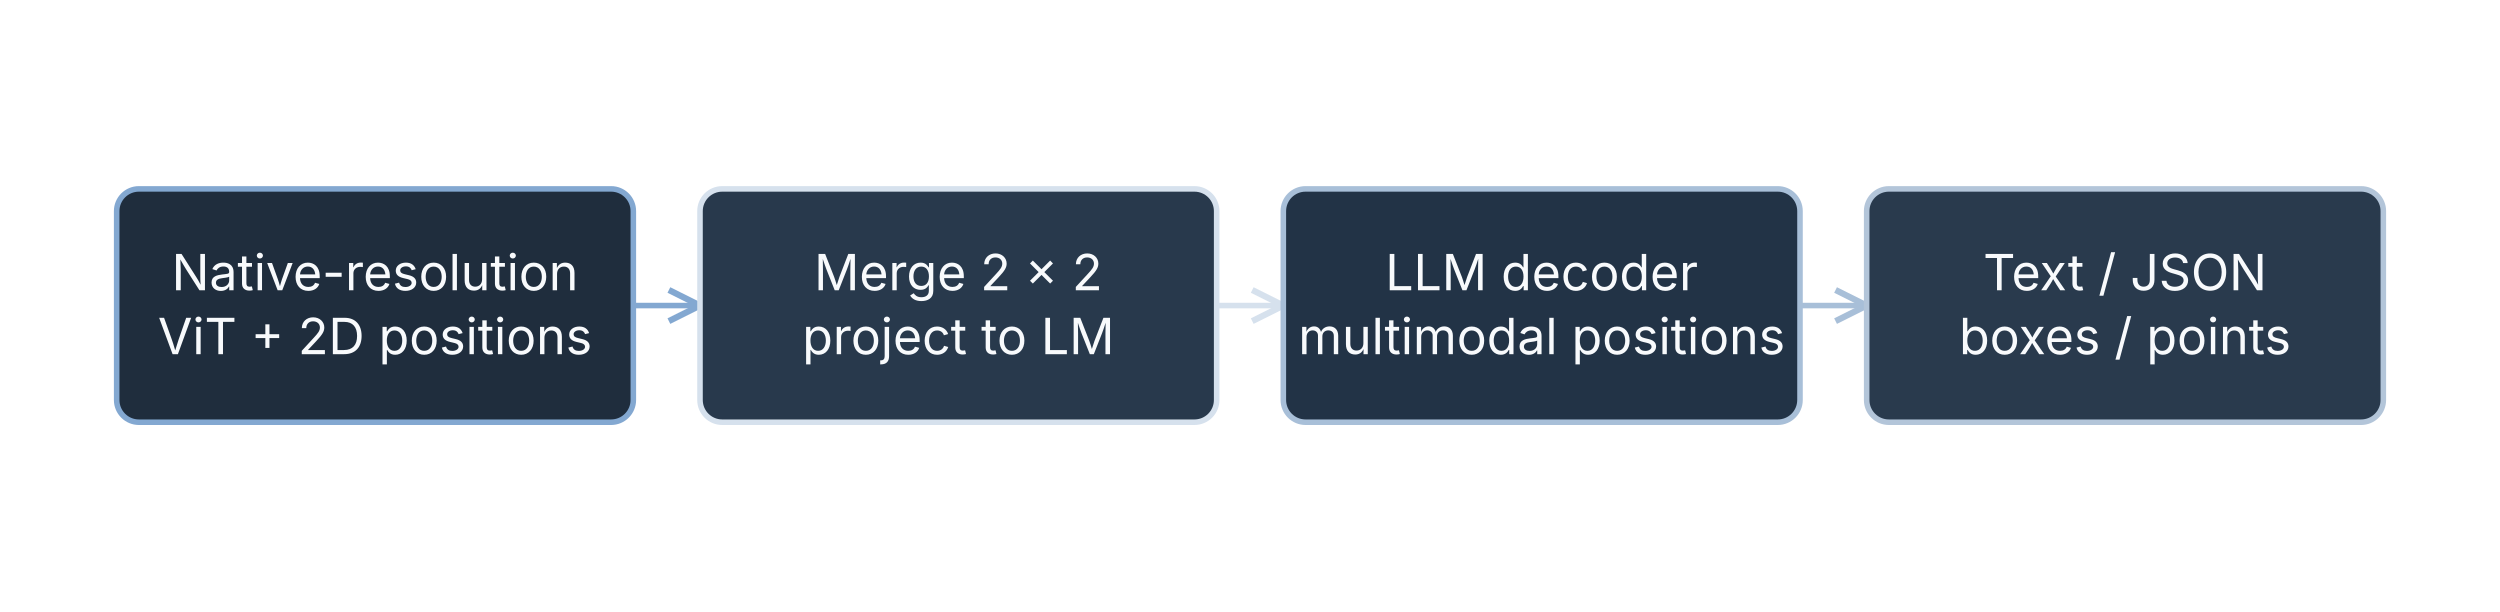
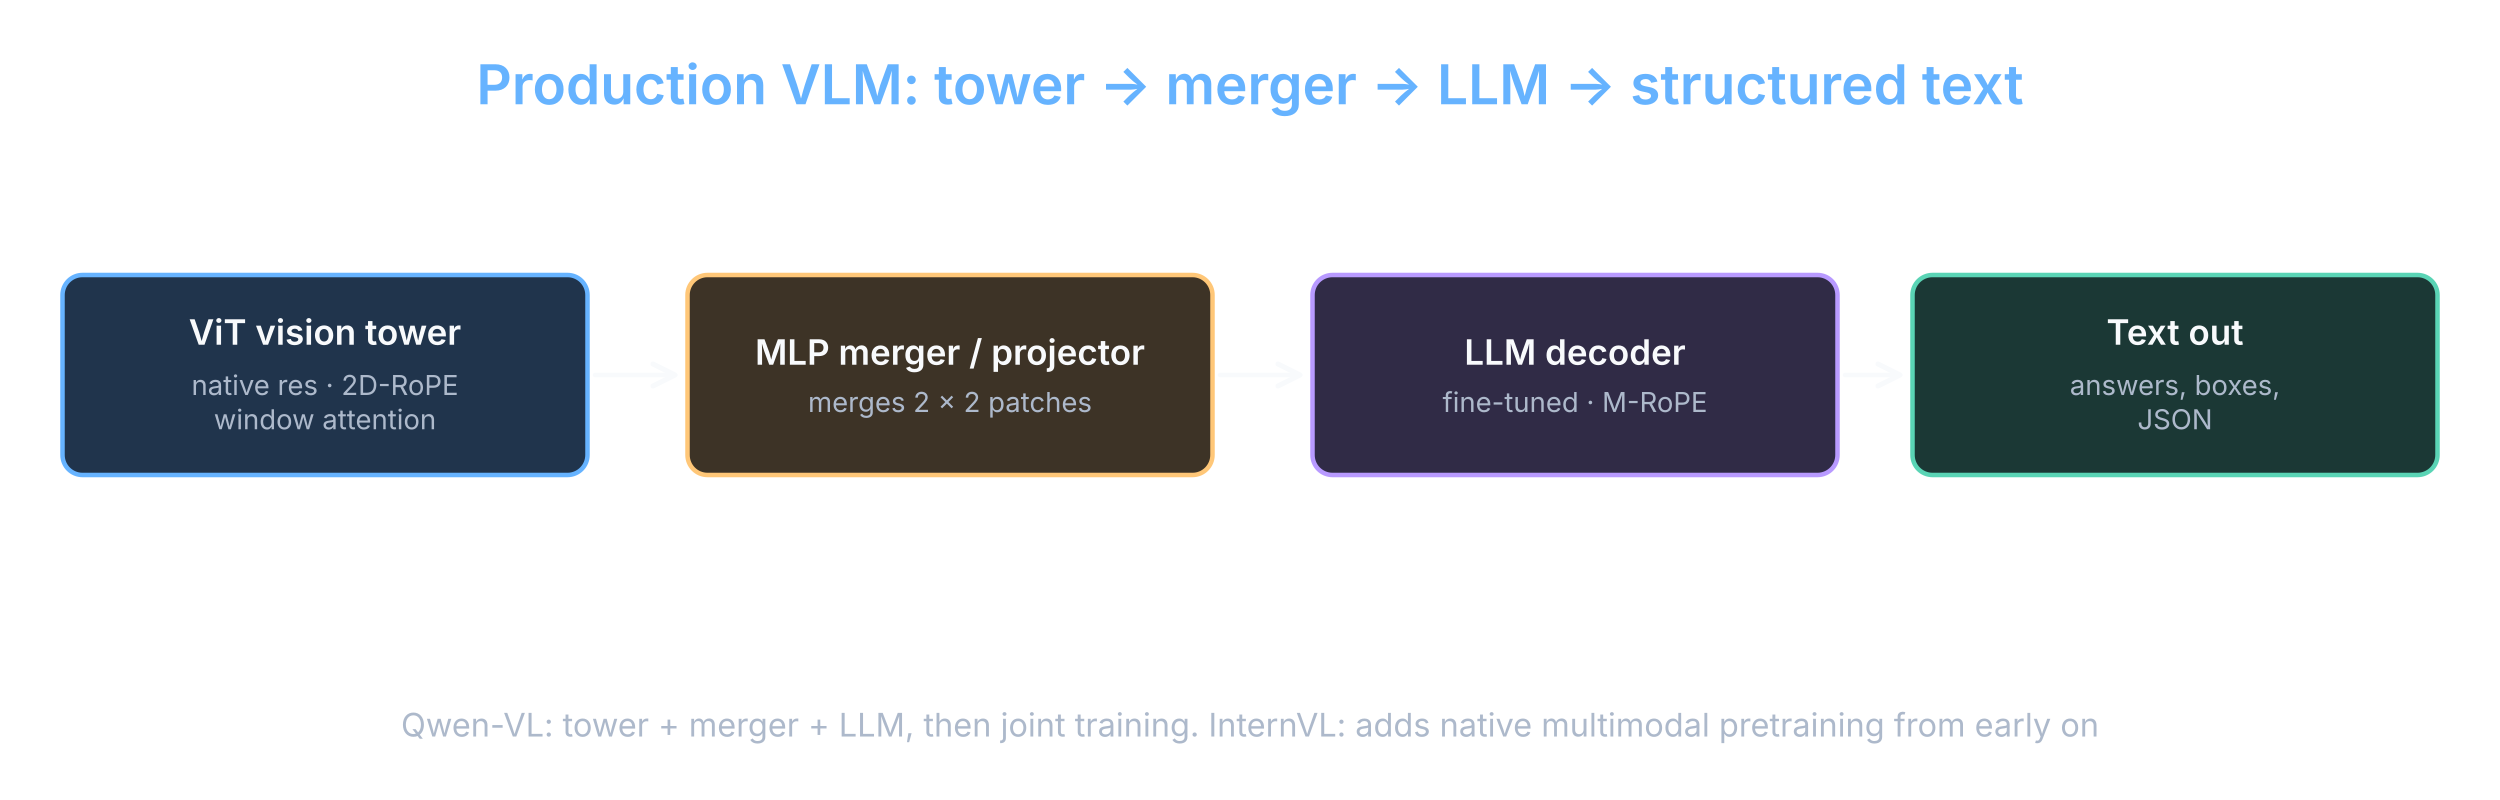
- <svg xmlns="http://www.w3.org/2000/svg" width="100%" viewBox="0 0 900 220" role="img" font-family="Inter, Arial, sans-serif">
+ <svg xmlns="http://www.w3.org/2000/svg" width="100%" viewBox="0 0 1000 320" role="img">
  <defs>
-     <marker id="a66b3ff" viewBox="0 0 10 10" refX="9" refY="5" markerWidth="7" markerHeight="7" orient="auto">
-       <path d="M1 1L9 5L1 9" fill="none" stroke="#83a8d1" stroke-width="1.6" />
-     </marker>
-     <marker id="ab89aff" viewBox="0 0 10 10" refX="9" refY="5" markerWidth="7" markerHeight="7" orient="auto">
-       <path d="M1 1L9 5L1 9" fill="none" stroke="#d6e1ed" stroke-width="1.6" />
-     </marker>
-     <marker id="a5ad4b5" viewBox="0 0 10 10" refX="9" refY="5" markerWidth="7" markerHeight="7" orient="auto">
-       <path d="M1 1L9 5L1 9" fill="none" stroke="#a8bfd8" stroke-width="1.6" />
-     </marker>
-     <marker id="affc778" viewBox="0 0 10 10" refX="9" refY="5" markerWidth="7" markerHeight="7" orient="auto">
-       <path d="M1 1L9 5L1 9" fill="none" stroke="#b3c5d9" stroke-width="1.6" />
-     </marker>
-     <marker id="aff939b" viewBox="0 0 10 10" refX="9" refY="5" markerWidth="7" markerHeight="7" orient="auto">
-       <path d="M1 1L9 5L1 9" fill="none" stroke="#96adc6" stroke-width="1.6" />
-     </marker>
-     <marker id="aadb9cb" viewBox="0 0 10 10" refX="9" refY="5" markerWidth="7" markerHeight="7" orient="auto">
-       <path d="M1 1L9 5L1 9" fill="none" stroke="#98a6b7" stroke-width="1.6" />
+     <marker id="mf8fafc" viewBox="0 0 10 10" refX="8.5" refY="5" markerWidth="7" markerHeight="7" orient="auto-start-reverse">
+       <path d="M1.5 1.5 L8.5 5 L1.5 8.5" fill="none" stroke="#f8fafc" stroke-width="1.6" stroke-linecap="round" stroke-linejoin="round" />
    </marker>
  </defs>
-   <line x1="228.0" y1="110.0" x2="252.0" y2="110.0" stroke="#83a8d1" stroke-width="2" vector-effect="non-scaling-stroke" marker-end="url(#a66b3ff)" />
-   <line x1="438.0" y1="110.0" x2="462.0" y2="110.0" stroke="#d6e1ed" stroke-width="2" vector-effect="non-scaling-stroke" marker-end="url(#ab89aff)" />
-   <line x1="648.0" y1="110.0" x2="672.0" y2="110.0" stroke="#a8bfd8" stroke-width="2" vector-effect="non-scaling-stroke" marker-end="url(#a5ad4b5)" />
-   <rect x="42.0" y="68.0" width="186.0" height="84" rx="8" fill="#1f2d3d" stroke="#83a8d1" stroke-width="2" />
-   <text x="135.0" y="104.5" text-anchor="middle" fill="#f8fafc" font-size="18" font-family="Inter, sans-serif">Native-resolution</text>
-   <text x="135.0" y="127.5" text-anchor="middle" fill="#f8fafc" font-size="18" font-family="Inter, sans-serif">ViT + 2D positions</text>
-   <rect x="252.0" y="68.0" width="186.0" height="84" rx="8" fill="#28394c" stroke="#d6e1ed" stroke-width="2" />
-   <text x="345.0" y="104.5" text-anchor="middle" fill="#f8fafc" font-size="18" font-family="Inter, sans-serif">Merge 2 × 2</text>
-   <text x="345.0" y="127.5" text-anchor="middle" fill="#f8fafc" font-size="18" font-family="Inter, sans-serif">project to LM</text>
-   <rect x="462.0" y="68.0" width="186.0" height="84" rx="8" fill="#223346" stroke="#a8bfd8" stroke-width="2" />
-   <text x="555.0" y="104.5" text-anchor="middle" fill="#f8fafc" font-size="18" font-family="Inter, sans-serif">LLM decoder</text>
-   <text x="555.0" y="127.5" text-anchor="middle" fill="#f8fafc" font-size="18" font-family="Inter, sans-serif">multimodal positions</text>
-   <rect x="672.0" y="68.0" width="186.0" height="84" rx="8" fill="#293a4d" stroke="#b3c5d9" stroke-width="2" />
-   <text x="765.0" y="104.5" text-anchor="middle" fill="#f8fafc" font-size="18" font-family="Inter, sans-serif">Text / JSON</text>
-   <text x="765.0" y="127.5" text-anchor="middle" fill="#f8fafc" font-size="18" font-family="Inter, sans-serif">boxes / points</text>
+   <text x="500.0" y="41.7" text-anchor="middle" font-family="Inter, ui-sans-serif, system-ui, -apple-system, BlinkMacSystemFont, Segoe UI, sans-serif" font-size="22" fill="#66b3ff" font-weight="600">Production VLM: tower → merger → LLM → structured text</text>
+   <rect x="25.0" y="110.0" width="210.0" height="80.0" rx="8" fill="#20344c" stroke="#66b3ff" stroke-width="1.8" vector-effect="non-scaling-stroke" />
+   <text x="130.0" y="137.9" text-anchor="middle" font-family="Inter, ui-sans-serif, system-ui, -apple-system, BlinkMacSystemFont, Segoe UI, sans-serif" font-size="14" fill="#f8fafc" font-weight="600">ViT vision tower</text>
+   <text x="130.0" y="158.0" text-anchor="middle" font-family="Inter, ui-sans-serif, system-ui, -apple-system, BlinkMacSystemFont, Segoe UI, sans-serif" font-size="11" fill="#adb9cb">native res · 2D-RoPE</text>
+   <text x="130.0" y="171.7" text-anchor="middle" font-family="Inter, ui-sans-serif, system-ui, -apple-system, BlinkMacSystemFont, Segoe UI, sans-serif" font-size="11" fill="#adb9cb">window attention</text>
+   <rect x="275.0" y="110.0" width="210.0" height="80.0" rx="8" fill="#3d3326" stroke="#ffc778" stroke-width="1.8" vector-effect="non-scaling-stroke" />
+   <text x="380.0" y="145.9" text-anchor="middle" font-family="Inter, ui-sans-serif, system-ui, -apple-system, BlinkMacSystemFont, Segoe UI, sans-serif" font-size="14" fill="#f8fafc" font-weight="600">MLP merger / projector</text>
+   <text x="380.0" y="164.8" text-anchor="middle" font-family="Inter, ui-sans-serif, system-ui, -apple-system, BlinkMacSystemFont, Segoe UI, sans-serif" font-size="11" fill="#adb9cb">merges 2 × 2 patches</text>
+   <rect x="525.0" y="110.0" width="210.0" height="80.0" rx="8" fill="#302b46" stroke="#b89aff" stroke-width="1.8" vector-effect="non-scaling-stroke" />
+   <text x="630.0" y="145.9" text-anchor="middle" font-family="Inter, ui-sans-serif, system-ui, -apple-system, BlinkMacSystemFont, Segoe UI, sans-serif" font-size="14" fill="#f8fafc" font-weight="600">LLM decoder</text>
+   <text x="630.0" y="164.8" text-anchor="middle" font-family="Inter, ui-sans-serif, system-ui, -apple-system, BlinkMacSystemFont, Segoe UI, sans-serif" font-size="11" fill="#adb9cb">fine-tuned · M-RoPE</text>
+   <rect x="765.0" y="110.0" width="210.0" height="80.0" rx="8" fill="#1b3835" stroke="#5ad4b5" stroke-width="1.8" vector-effect="non-scaling-stroke" />
+   <text x="870.0" y="137.9" text-anchor="middle" font-family="Inter, ui-sans-serif, system-ui, -apple-system, BlinkMacSystemFont, Segoe UI, sans-serif" font-size="14" fill="#f8fafc" font-weight="600">Text out</text>
+   <text x="870.0" y="158.0" text-anchor="middle" font-family="Inter, ui-sans-serif, system-ui, -apple-system, BlinkMacSystemFont, Segoe UI, sans-serif" font-size="11" fill="#adb9cb">answers, boxes,</text>
+   <text x="870.0" y="171.7" text-anchor="middle" font-family="Inter, ui-sans-serif, system-ui, -apple-system, BlinkMacSystemFont, Segoe UI, sans-serif" font-size="11" fill="#adb9cb">JSON</text>
+   <path d="M238.0 150.0 L270.0 150.0" fill="none" stroke="#f8fafc" stroke-width="1.8" stroke-linecap="round" stroke-linejoin="round" vector-effect="non-scaling-stroke" marker-end="url(#mf8fafc)" />
+   <path d="M488.0 150.0 L520.0 150.0" fill="none" stroke="#f8fafc" stroke-width="1.8" stroke-linecap="round" stroke-linejoin="round" vector-effect="non-scaling-stroke" marker-end="url(#mf8fafc)" />
+   <path d="M738.0 150.0 L760.0 150.0" fill="none" stroke="#f8fafc" stroke-width="1.8" stroke-linecap="round" stroke-linejoin="round" vector-effect="non-scaling-stroke" marker-end="url(#mf8fafc)" />
+   <text x="500.0" y="294.6" text-anchor="middle" font-family="Inter, ui-sans-serif, system-ui, -apple-system, BlinkMacSystemFont, Segoe UI, sans-serif" font-size="13" fill="#adb9cb">Qwen-VL: tower + merger + LLM, then joint training. InternVL: adds native multimodal pretraining from early on</text>
</svg>
